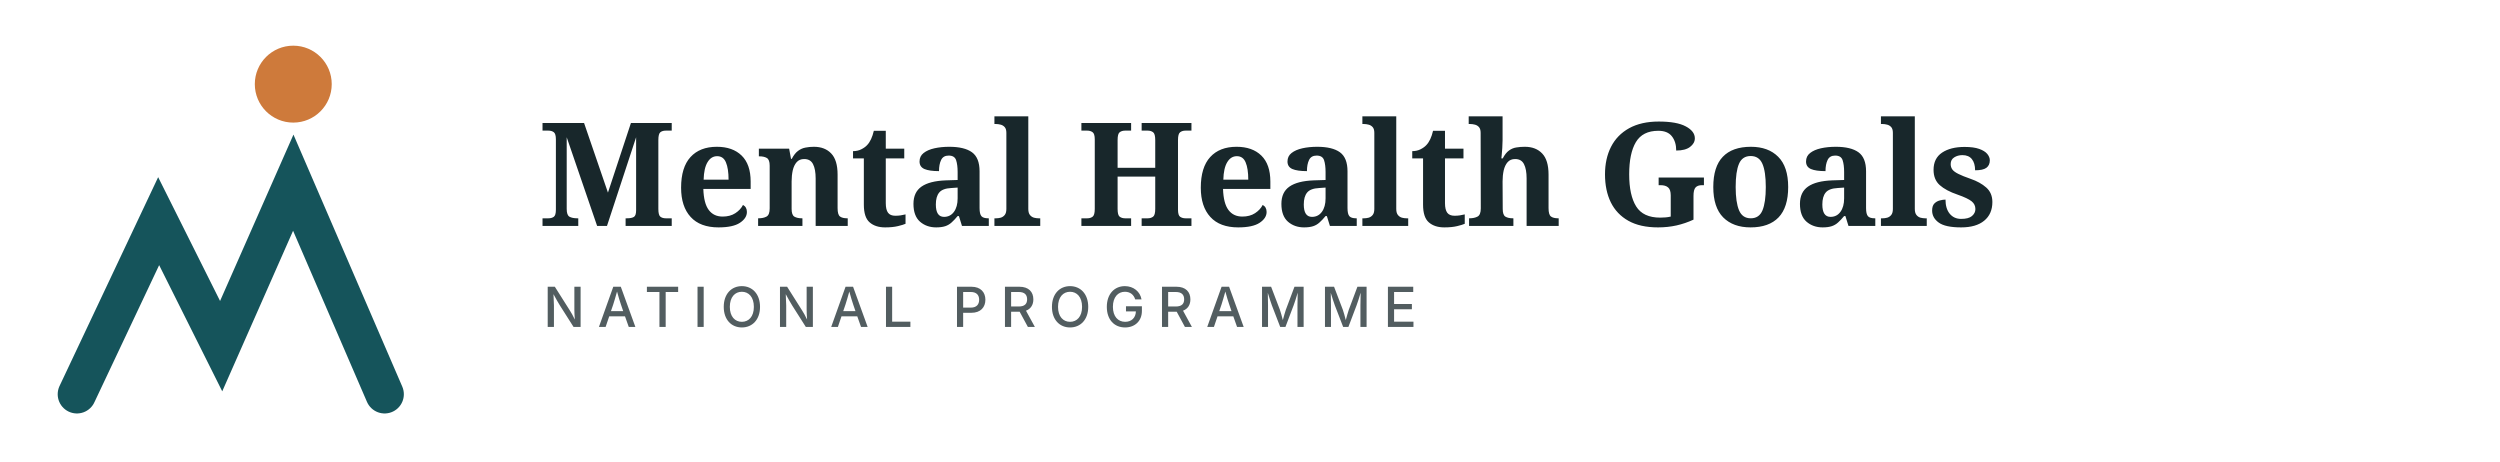
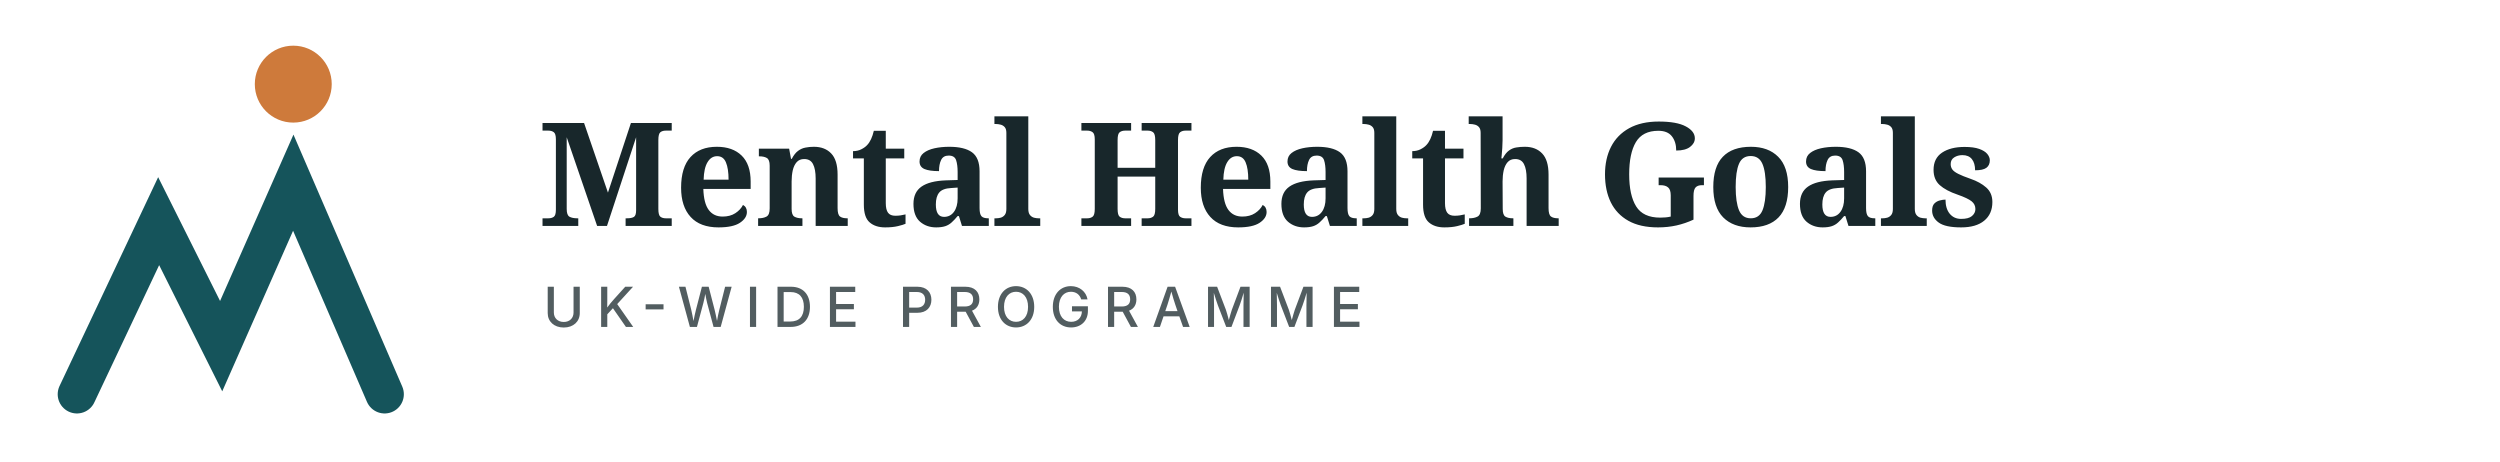
- <svg xmlns="http://www.w3.org/2000/svg" width="520" height="96" viewBox="0 0 520 96" role="img" aria-label="Mental Health Goals — National Programme">
+ <svg xmlns="http://www.w3.org/2000/svg" width="520" height="96" viewBox="0 0 520 96" role="img" aria-label="Mental Health Goals — UK-wide Programme">
  <g transform="translate(0 0)">
    <path d="M 16 82 L 33 46 L 46 72 L 61 38 L 80 82" fill="none" stroke="#15545B" stroke-width="8" stroke-linecap="round" stroke-linejoin="miter" />
    <circle cx="61" cy="17.5" r="8" fill="#CE7A3B" />
  </g>
  <text x="112" y="47" font-family="Fraunces, 'Iowan Old Style', 'Palatino Nova', Georgia, serif" font-size="30" font-weight="600" letter-spacing="-0.3" fill="#18272B">Mental Health Goals</text>
-   <text x="113" y="68" font-family="Inter, 'Helvetica Neue', Helvetica, Arial, sans-serif" font-size="11.5" font-weight="500" letter-spacing="2.6" fill="#18272B" opacity="0.75">NATIONAL PROGRAMME</text>
+   <text x="113" y="68" font-family="Inter, 'Helvetica Neue', Helvetica, Arial, sans-serif" font-size="11.5" font-weight="500" letter-spacing="2.6" fill="#18272B" opacity="0.75">UK-WIDE PROGRAMME</text>
</svg>
